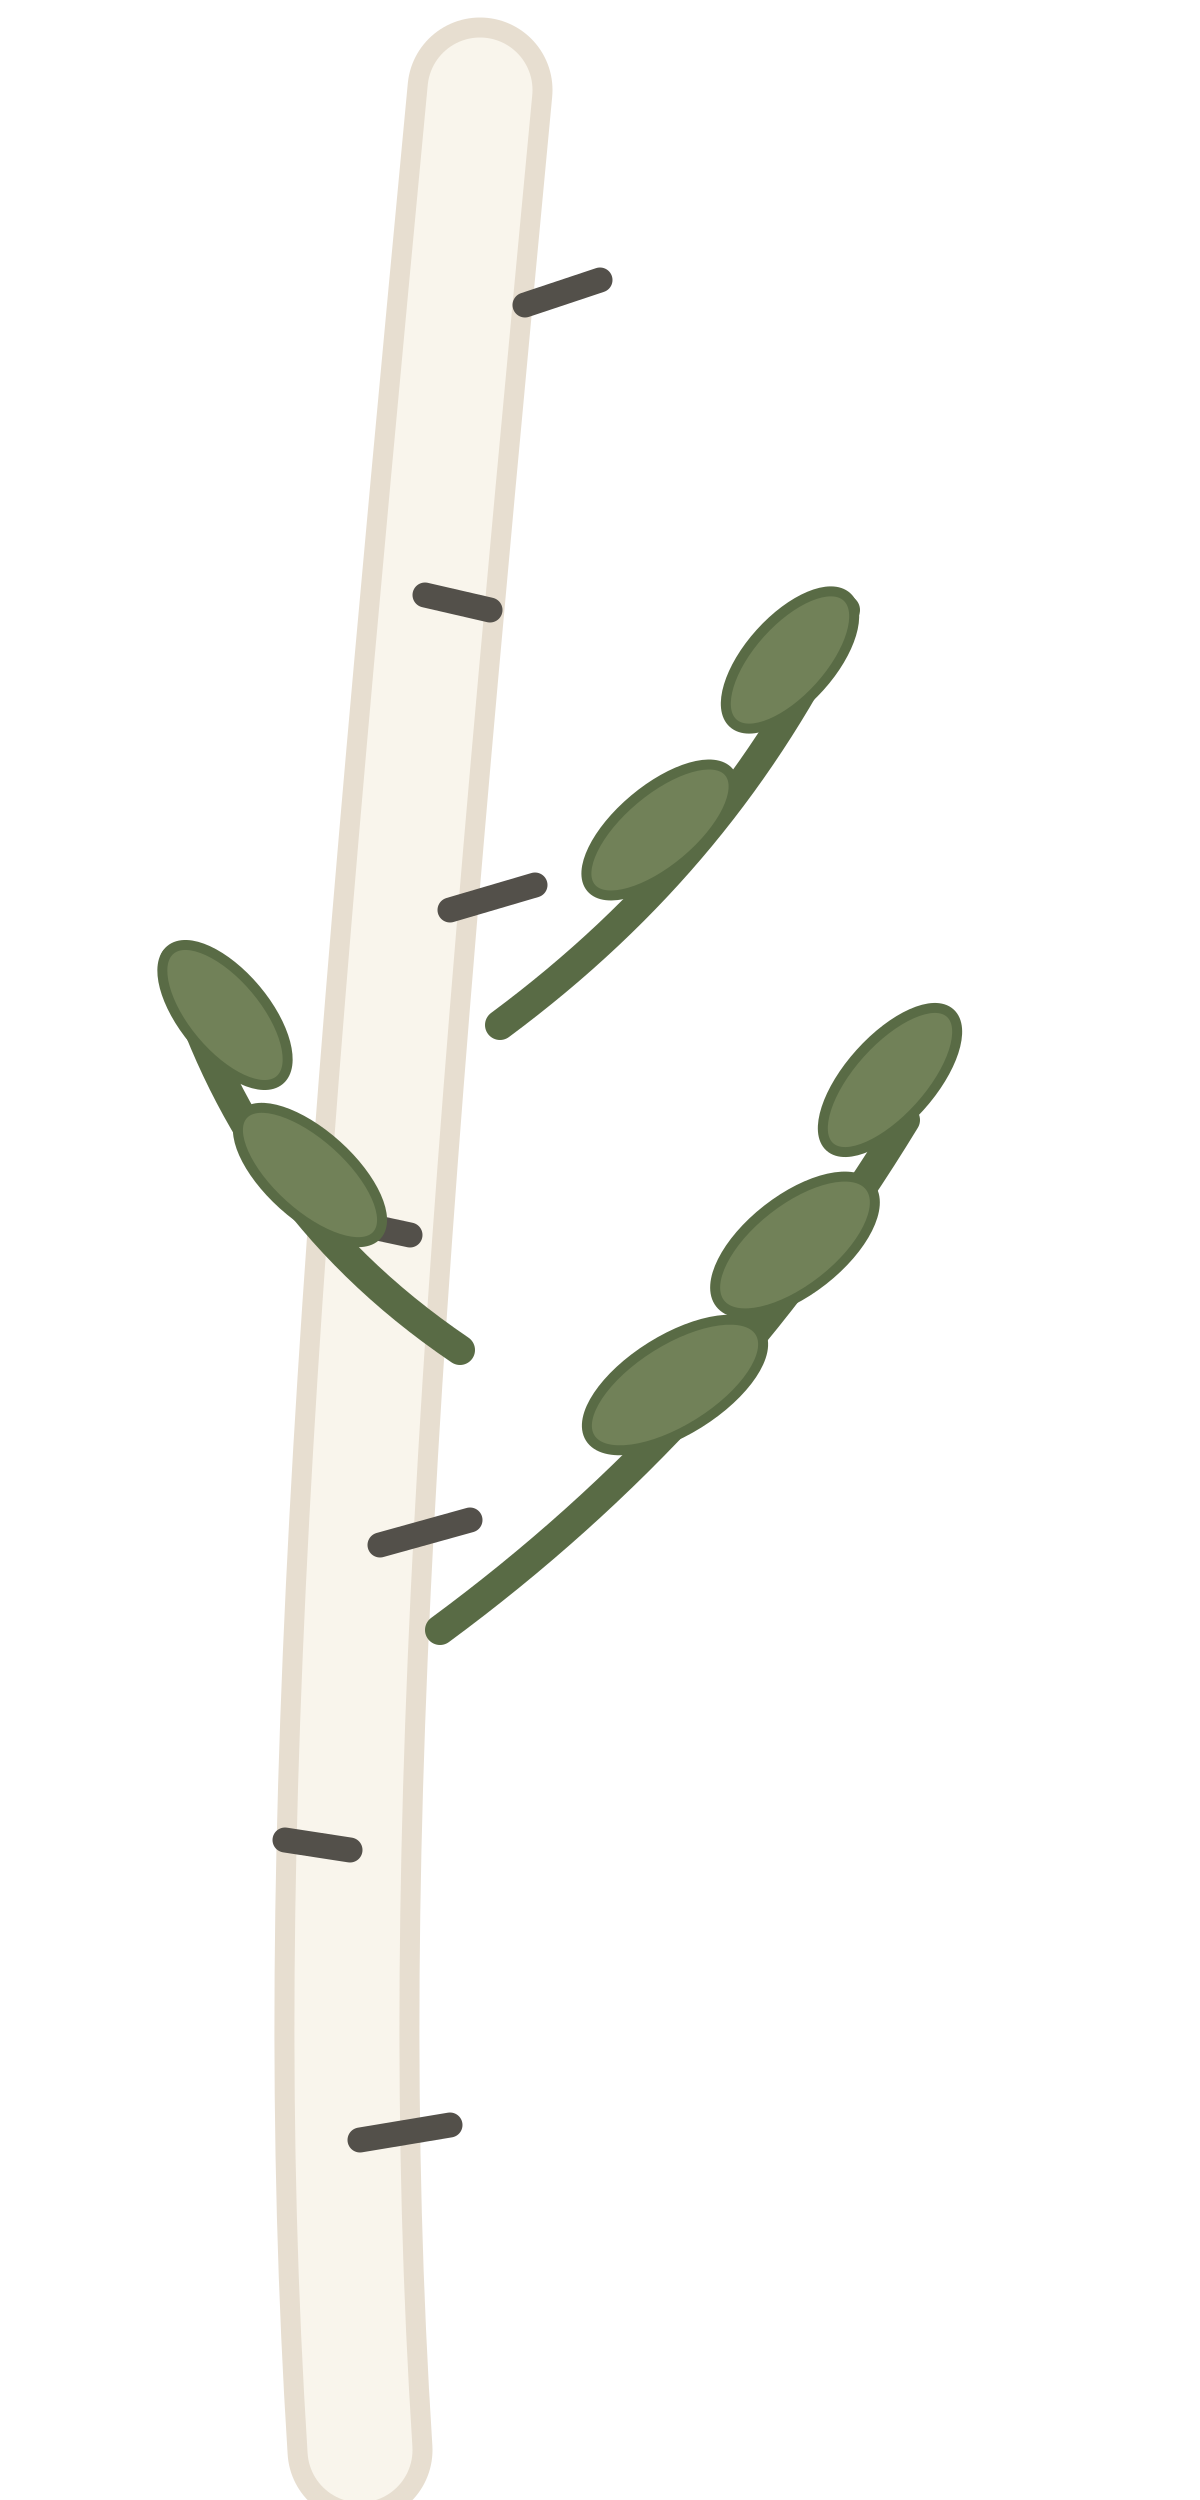
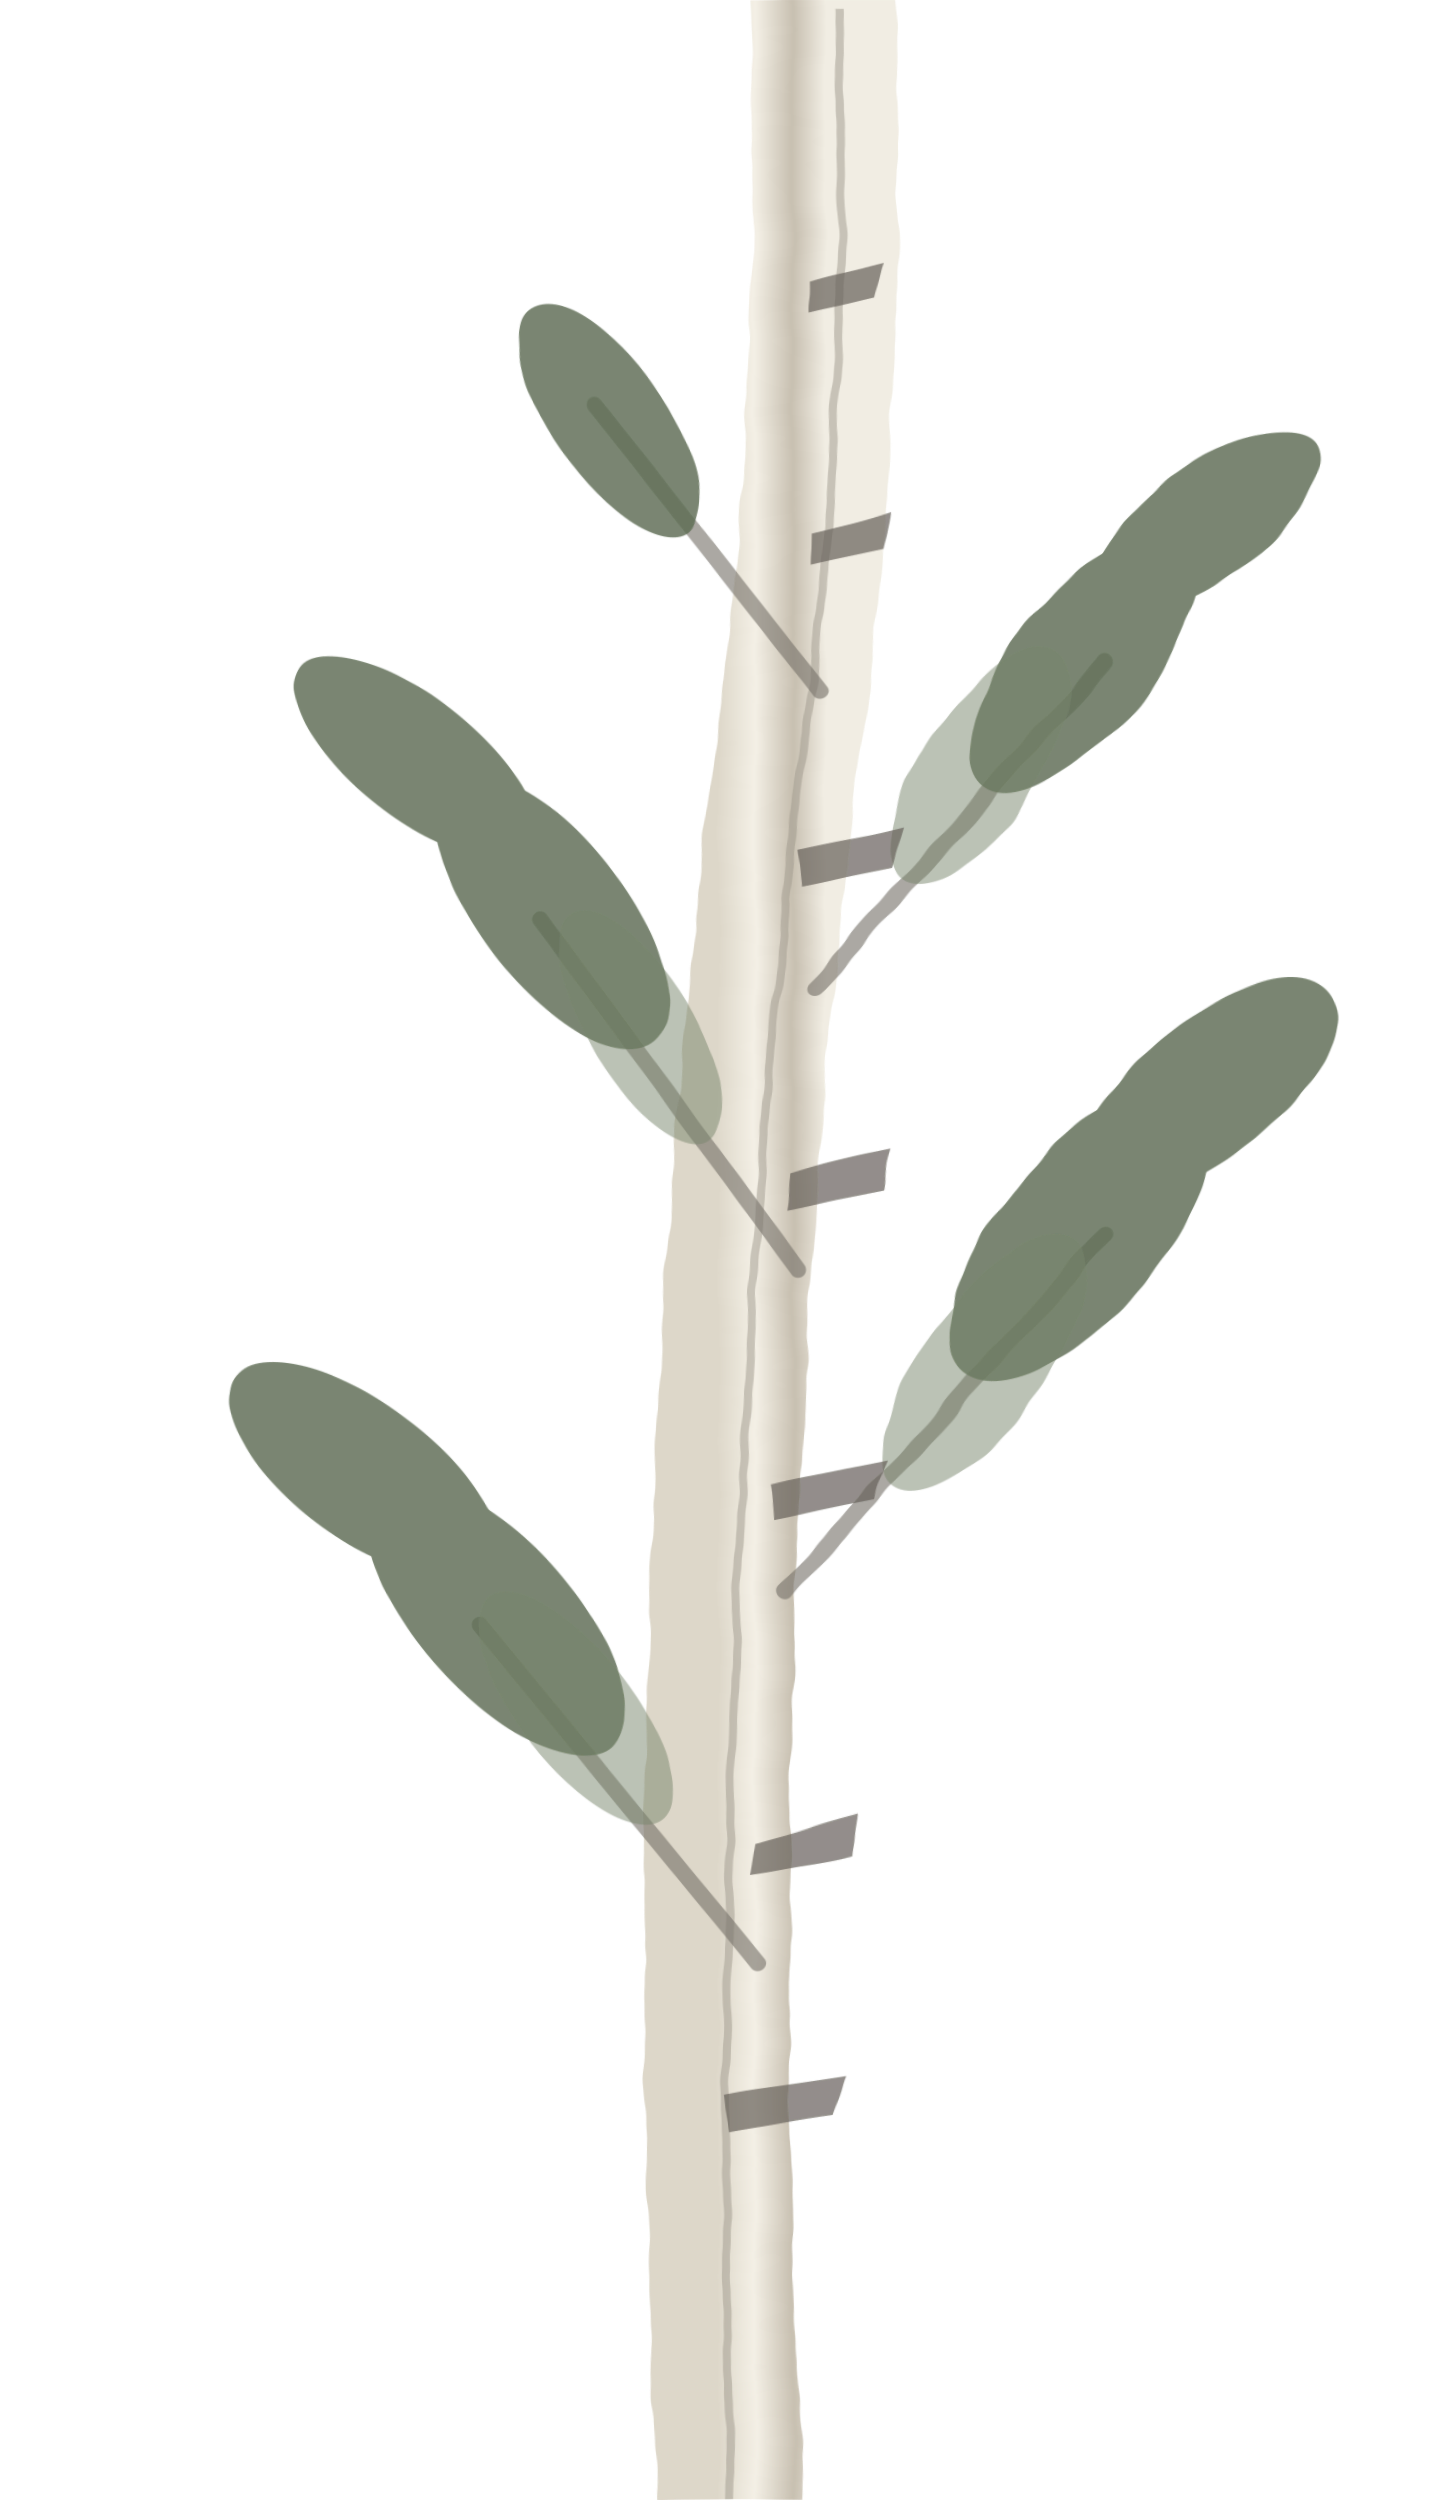
- <svg xmlns="http://www.w3.org/2000/svg" viewBox="0 0 240 500">
-   <g stroke-linecap="round">
-     <path d="M72 490C64 365 75 240 96 18" stroke="#e7ded0" stroke-width="29" />
-     <path d="M72 490C64 365 75 240 96 18" stroke="#f9f5ec" stroke-width="21" />
-     <g stroke="#53504a" stroke-width="5">
-       <path d="M72 428l18-3m-20-55l-13-2m19-59l18-5m-12-57l-14-3m22-62l17-5m-9-55l-13-3m20-58l15-5" />
+ <svg xmlns="http://www.w3.org/2000/svg" viewBox="0 0 360 620">
+   <defs>
+     <filter id="w">
+       <feTurbulence type="fractalNoise" baseFrequency=".018 .055" numOctaves="3" seed="12" result="n" />
+       <feDisplacementMap in="SourceGraphic" in2="n" scale="2.1" />
+       <feGaussianBlur stdDeviation=".18" />
+     </filter>
+     <linearGradient id="bark" x1="0" y1="0" x2="1" y2="0">
+       <stop stop-color="#ddd7c9" />
+       <stop offset=".35" stop-color="#f4f0e6" />
+       <stop offset=".7" stop-color="#c8c0b1" />
+       <stop offset="1" stop-color="#f1ede3" />
+     </linearGradient>
+   </defs>
+   <g filter="url(#w)">
+     <path d="M181 620c-7-151-3-300 16-447 7-58 9-111 7-173" stroke="url(#bark)" stroke-width="36" fill="none" stroke-linecap="round" />
+     <path d="M181 620c-3-158 2-308 20-449 7-55 9-106 7-169" stroke="#9d978b" stroke-width="2" fill="none" opacity=".5" />
+     <g stroke="#77736b" stroke-width="4" stroke-linecap="round" opacity=".62">
+       <path d="M188 487l-69-84" />
+       <path d="M195 395l79-89" />
+       <path d="M198 315l-64-87" />
+       <path d="M202 245l72-81" />
+       <path d="M203 171l-55-70" />
    </g>
-     <path d="M88 326c38-28 68-61 93-102M92 270c-31-21-48-48-57-78M100 205c31-23 53-50 69-83" fill="none" stroke="#596b45" stroke-width="6" />
-     <g fill="#718158" stroke="#596b45" stroke-width="2">
-       <ellipse cx="135" cy="277" rx="20" ry="9" transform="rotate(-32 135 277)" />
-       <ellipse cx="159" cy="249" rx="19" ry="9" transform="rotate(-38 159 249)" />
-       <ellipse cx="178" cy="216" rx="18" ry="8" transform="rotate(-48 178 216)" />
-       <ellipse cx="62" cy="235" rx="18" ry="8" transform="rotate(42 62 235)" />
-       <ellipse cx="45" cy="203" rx="17" ry="8" transform="rotate(50 45 203)" />
-       <ellipse cx="132" cy="166" rx="18" ry="8" transform="rotate(-40 132 166)" />
-       <ellipse cx="158" cy="132" rx="17" ry="8" transform="rotate(-48 158 132)" />
+     <g fill="#5f6e55" opacity=".83">
+       <ellipse cx="123" cy="401" rx="19" ry="43" transform="rotate(-42 123 401)" />
+       <ellipse cx="90" cy="365" rx="17" ry="39" transform="rotate(-54 90 365)" />
+       <ellipse cx="268" cy="306" rx="20" ry="45" transform="rotate(40 268 306)" />
+       <ellipse cx="300" cy="270" rx="17" ry="38" transform="rotate(52 300 270)" />
+       <ellipse cx="137" cy="226" rx="18" ry="41" transform="rotate(-38 137 226)" />
+       <ellipse cx="103" cy="188" rx="15" ry="36" transform="rotate(-52 103 188)" />
+       <ellipse cx="269" cy="164" rx="17" ry="40" transform="rotate(39 269 164)" />
+       <ellipse cx="299" cy="130" rx="14" ry="34" transform="rotate(54 299 130)" />
+       <ellipse cx="151" cy="104" rx="14" ry="34" transform="rotate(-35 151 104)" />
+     </g>
+     <g fill="#78856c" opacity=".5">
+       <ellipse cx="143" cy="424" rx="14" ry="35" transform="rotate(-38 143 424)" />
+       <ellipse cx="244" cy="338" rx="15" ry="38" transform="rotate(36 244 338)" />
+       <ellipse cx="159" cy="255" rx="13" ry="33" transform="rotate(-31 159 255)" />
+       <ellipse cx="243" cy="190" rx="14" ry="34" transform="rotate(34 243 190)" />
+     </g>
+     <g fill="#655f58" opacity=".7">
+       <path d="M180 520l30-5-3 10-26 4z" />
+       <path d="M187 457l26-7-2 10-25 5z" />
+       <path d="M191 368l29-6-3 10-25 5z" />
+       <path d="M196 291l25-6-2 10-24 5z" />
+       <path d="M198 211l26-6-3 10-22 5z" />
+       <path d="M201 132l20-5-2 9-18 4z" />
+       <path d="M201 70l18-5-2 9-16 4z" />
    </g>
  </g>
</svg>
